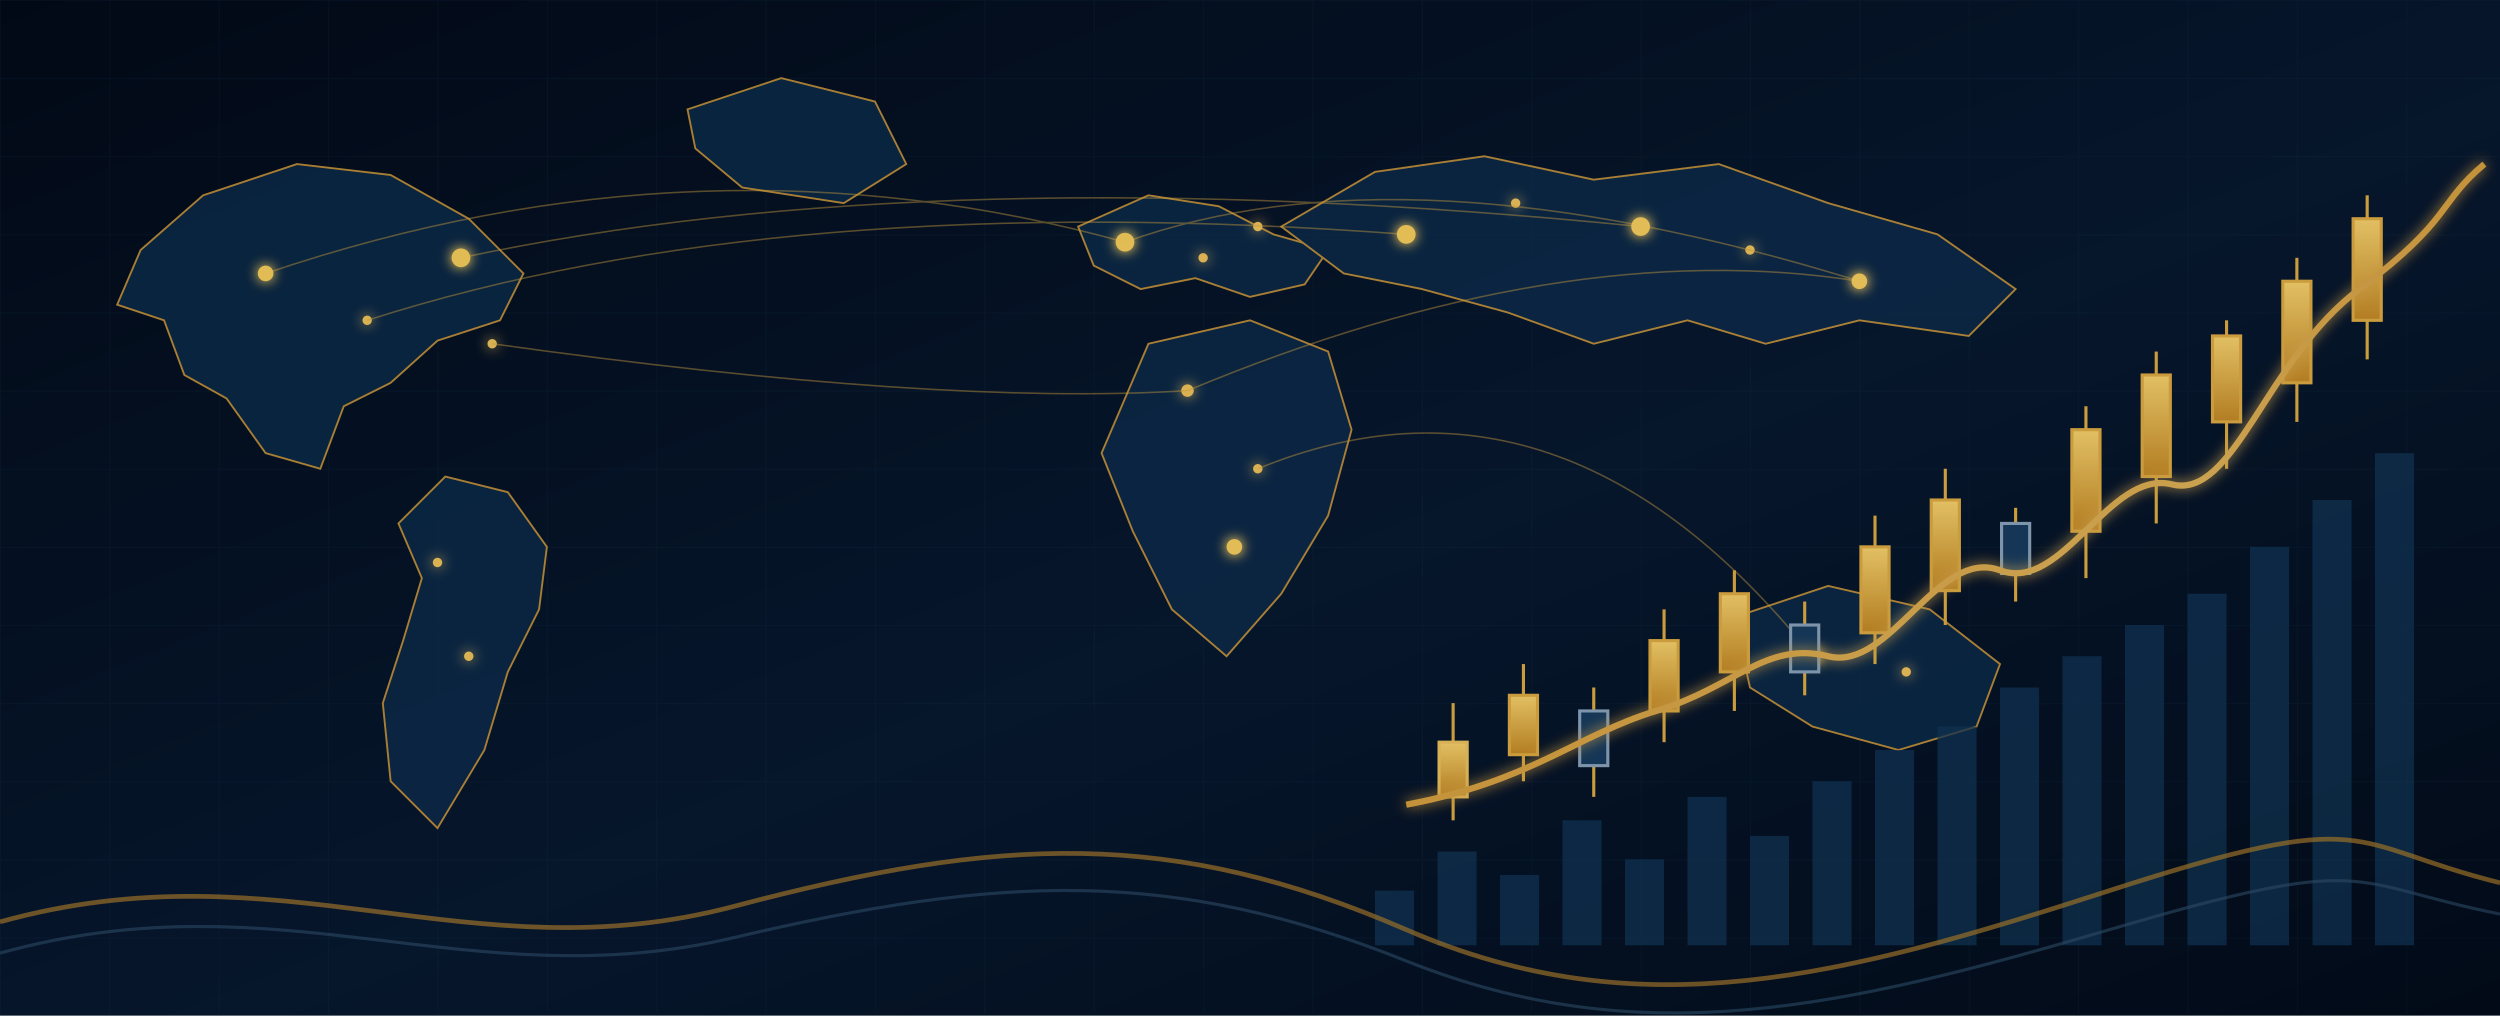
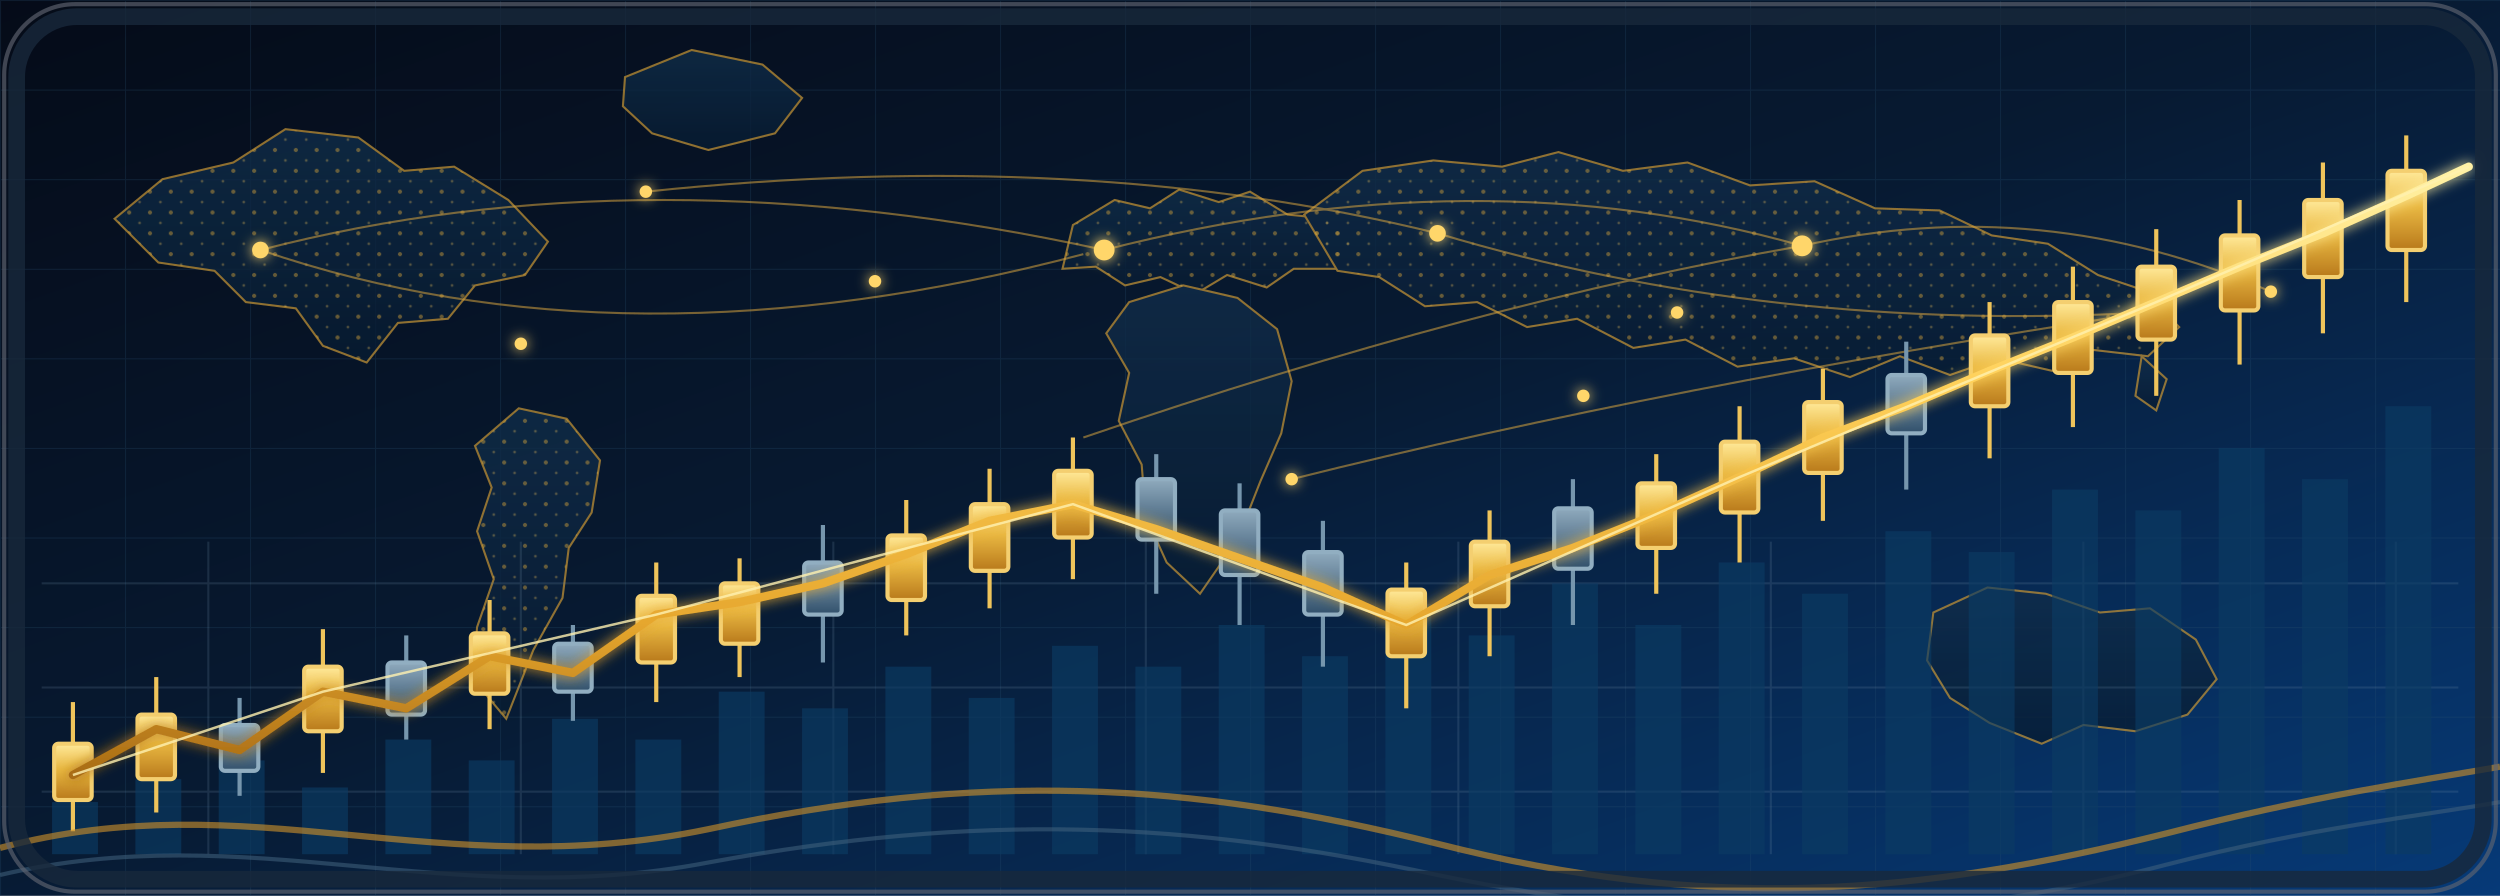
- <svg xmlns="http://www.w3.org/2000/svg" viewBox="0 0 1600 650" width="1600" height="650" preserveAspectRatio="xMidYMid slice">
+ <svg xmlns="http://www.w3.org/2000/svg" viewBox="0 0 1200 430" width="1200" height="430" preserveAspectRatio="xMidYMid slice">
  <defs>
    <linearGradient id="bg" x1="0" y1="0" x2="1" y2="1">
-       <stop offset="0%" stop-color="#020916" />
-       <stop offset="55%" stop-color="#06162b" />
-       <stop offset="100%" stop-color="#020a17" />
-     </linearGradient>
-     <linearGradient id="gold" x1="0" y1="0" x2="1" y2="1">
-       <stop offset="0%" stop-color="#ffe08a" />
-       <stop offset="45%" stop-color="#d99b32" />
-       <stop offset="100%" stop-color="#fff0a8" />
-     </linearGradient>
-     <linearGradient id="candle" x1="0" y1="0" x2="0" y2="1">
-       <stop offset="0%" stop-color="#ffd76b" />
-       <stop offset="100%" stop-color="#c98b22" />
-     </linearGradient>
+       <stop offset="0%" stop-color="#050b18" />
+       <stop offset="48%" stop-color="#071a32" />
+       <stop offset="100%" stop-color="#063a78" />
+     </linearGradient>
+     <linearGradient id="gold" x1="0" y1="0" x2="0" y2="1">
+       <stop offset="0%" stop-color="#fff1a5" />
+       <stop offset="35%" stop-color="#ffd15a" />
+       <stop offset="75%" stop-color="#e6a72e" />
+       <stop offset="100%" stop-color="#a96c15" />
+     </linearGradient>
+     <linearGradient id="bull" x1="0" y1="0" x2="0" y2="1">
+       <stop offset="0%" stop-color="#ffe999" />
+       <stop offset="45%" stop-color="#e9b842" />
+       <stop offset="100%" stop-color="#b8791b" />
+     </linearGradient>
+     <linearGradient id="bear" x1="0" y1="0" x2="0" y2="1">
+       <stop offset="0%" stop-color="#8faabd" />
+       <stop offset="100%" stop-color="#31506b" />
+     </linearGradient>
+     <linearGradient id="map" x1="0" y1="0" x2="0" y2="1">
+       <stop offset="0%" stop-color="#102d4a" />
+       <stop offset="100%" stop-color="#071b31" />
+     </linearGradient>
+     <pattern id="grid" width="60" height="43" patternUnits="userSpaceOnUse">
+       <path d="M60 0H0V43" fill="none" stroke="#28506e" stroke-width="1" opacity=".25" />
+     </pattern>
+     <pattern id="mapDots" width="10" height="10" patternUnits="userSpaceOnUse">
+       <circle cx="2" cy="2" r="1" fill="#d9a63b" opacity=".55" />
+       <circle cx="7" cy="7" r=".7" fill="#f4c75c" opacity=".35" />
+     </pattern>
    <filter id="glow" x="-100%" y="-100%" width="300%" height="300%">
-       <feGaussianBlur stdDeviation="4" result="blur" />
+       <feGaussianBlur stdDeviation="3" result="blur" />
      <feMerge>
        <feMergeNode in="blur" />
        <feMergeNode in="SourceGraphic" />
      </feMerge>
    </filter>
-     <filter id="softGlow">
-       <feGaussianBlur stdDeviation="12" />
+     <filter id="bigGlow" x="-100%" y="-100%" width="300%" height="300%">
+       <feGaussianBlur stdDeviation="10" result="blur" />
+       <feMerge>
+         <feMergeNode in="blur" />
+         <feMergeNode in="SourceGraphic" />
+       </feMerge>
    </filter>
-     <pattern id="grid" width="70" height="50" patternUnits="userSpaceOnUse">
-       <path d="M70 0H0V50" fill="none" stroke="#193554" stroke-width="1" opacity=".22" />
-     </pattern>
  </defs>
-   <rect width="1600" height="650" fill="url(#bg)" />
-   <rect width="1600" height="650" fill="url(#grid)" />
-   <g fill="#0b2947" stroke="#d39b38" stroke-width="1.2" opacity=".9">
-     <path d="       M90 160       L130 125       L190 105       L250 112       L300 140       L335 175       L320 205       L280 218       L250 245       L220 260       L205 300       L170 290       L145 255       L118 240       L105 205       L75 195       Z" />
-     <path d="       M285 305       L325 315       L350 350       L345 390       L325 430       L310 480       L280 530       L250 500       L245 450       L258 410       L270 370       L255 335       Z" />
-     <path d="       M690 145       L735 125       L780 132       L815 150       L850 160       L835 182       L800 190       L765 178       L730 185       L700 170       Z" />
-     <path d="       M820 145       L880 110       L950 100       L1020 115       L1100 105       L1170 130       L1240 150       L1290 185       L1260 215       L1190 205       L1130 220       L1080 205       L1020 220       L965 200       L910 185       L860 175       Z" />
-     <path d="       M735 220       L800 205       L850 225       L865 275       L850 330       L820 380       L785 420       L750 390       L725 340       L705 290       Z" />
-     <path d="       M1110 395       L1170 375       L1235 390       L1280 425       L1265 465       L1215 480       L1160 465       L1120 440       Z" />
-     <path d="       M440 70       L500 50       L560 65       L580 105       L540 130       L475 120       L445 95       Z" />
-   </g>
-   <g fill="#f6c75a" filter="url(#glow)">
-     <circle cx="170" cy="175" r="3" />
-     <circle cx="235" cy="205" r="3" />
-     <circle cx="295" cy="165" r="4" />
-     <circle cx="315" cy="220" r="3" />
-     <circle cx="280" cy="360" r="3" />
-     <circle cx="300" cy="420" r="3" />
-     <circle cx="720" cy="155" r="4" />
-     <circle cx="770" cy="165" r="3" />
-     <circle cx="805" cy="145" r="3" />
-     <circle cx="900" cy="150" r="4" />
-     <circle cx="970" cy="130" r="3" />
-     <circle cx="1050" cy="145" r="4" />
-     <circle cx="1120" cy="160" r="3" />
-     <circle cx="1190" cy="180" r="4" />
-     <circle cx="760" cy="250" r="4" />
-     <circle cx="805" cy="300" r="3" />
-     <circle cx="790" cy="350" r="4" />
-     <circle cx="1160" cy="420" r="4" />
-     <circle cx="1220" cy="430" r="3" />
-   </g>
-   <g fill="none" stroke="#dca83f" stroke-width="1" opacity=".45">
-     <path d="M170 175 Q450 80 720 155" />
-     <path d="M235 205 Q500 120 900 150" />
-     <path d="M295 165 Q600 100 1050 145" />
-     <path d="M720 155 Q900 90 1190 180" />
-     <path d="M760 250 Q1000 150 1190 180" />
-     <path d="M805 300 Q1000 220 1160 420" />
-     <path d="M315 220 Q600 260 760 250" />
-   </g>
-   <g fill="#ffd35c" filter="url(#glow)">
-     <circle cx="170" cy="175" r="5" />
-     <circle cx="295" cy="165" r="6" />
-     <circle cx="720" cy="155" r="6" />
-     <circle cx="900" cy="150" r="6" />
-     <circle cx="1050" cy="145" r="6" />
-     <circle cx="1190" cy="180" r="5" />
-     <circle cx="790" cy="350" r="5" />
-     <circle cx="1160" cy="420" r="5" />
-   </g>
-   <g stroke="#e4ae3f" stroke-width="2">
-     <line x1="930" y1="450" x2="930" y2="525" />
-     <rect x="921" y="475" width="18" height="35" fill="url(#candle)" stroke="#f3c65c" />
-     <line x1="975" y1="425" x2="975" y2="500" />
-     <rect x="966" y="445" width="18" height="38" fill="url(#candle)" />
-     <line x1="1020" y1="440" x2="1020" y2="510" />
-     <rect x="1011" y="455" width="18" height="35" fill="#173b5d" stroke="#8ca5bd" />
-     <line x1="1065" y1="390" x2="1065" y2="475" />
-     <rect x="1056" y="410" width="18" height="45" fill="url(#candle)" />
-     <line x1="1110" y1="365" x2="1110" y2="455" />
-     <rect x="1101" y="380" width="18" height="50" fill="url(#candle)" />
-     <line x1="1155" y1="385" x2="1155" y2="445" />
-     <rect x="1146" y="400" width="18" height="30" fill="#173b5d" stroke="#8ca5bd" />
-     <line x1="1200" y1="330" x2="1200" y2="425" />
-     <rect x="1191" y="350" width="18" height="55" fill="url(#candle)" />
-     <line x1="1245" y1="300" x2="1245" y2="400" />
-     <rect x="1236" y="320" width="18" height="58" fill="url(#candle)" />
-     <line x1="1290" y1="325" x2="1290" y2="385" />
-     <rect x="1281" y="335" width="18" height="32" fill="#173b5d" stroke="#8ca5bd" />
-     <line x1="1335" y1="260" x2="1335" y2="370" />
-     <rect x="1326" y="275" width="18" height="65" fill="url(#candle)" />
-     <line x1="1380" y1="225" x2="1380" y2="335" />
-     <rect x="1371" y="240" width="18" height="65" fill="url(#candle)" />
-     <line x1="1425" y1="205" x2="1425" y2="300" />
-     <rect x="1416" y="215" width="18" height="55" fill="url(#candle)" />
-     <line x1="1470" y1="165" x2="1470" y2="270" />
-     <rect x="1461" y="180" width="18" height="65" fill="url(#candle)" />
-     <line x1="1515" y1="125" x2="1515" y2="230" />
-     <rect x="1506" y="140" width="18" height="65" fill="url(#candle)" />
-   </g>
-   <path d="     M900 515     C980 500 1010 470 1060 455     S1130 410 1170 420     S1240 350 1280 365     S1350 300 1390 310     S1450 230 1510 185     S1560 130 1590 105" fill="none" stroke="url(#gold)" stroke-width="4" filter="url(#glow)" />
-   <g fill="#123454" opacity=".75">
-     <rect x="880" y="570" width="25" height="35" />
-     <rect x="920" y="545" width="25" height="60" />
-     <rect x="960" y="560" width="25" height="45" />
-     <rect x="1000" y="525" width="25" height="80" />
-     <rect x="1040" y="550" width="25" height="55" />
-     <rect x="1080" y="510" width="25" height="95" />
-     <rect x="1120" y="535" width="25" height="70" />
-     <rect x="1160" y="500" width="25" height="105" />
-     <rect x="1200" y="480" width="25" height="125" />
-     <rect x="1240" y="465" width="25" height="140" />
-     <rect x="1280" y="440" width="25" height="165" />
-     <rect x="1320" y="420" width="25" height="185" />
-     <rect x="1360" y="400" width="25" height="205" />
-     <rect x="1400" y="380" width="25" height="225" />
-     <rect x="1440" y="350" width="25" height="255" />
-     <rect x="1480" y="320" width="25" height="285" />
-     <rect x="1520" y="290" width="25" height="315" />
-   </g>
-   <path d="     M0 590     C180 540 300 625 470 580     S750 530 900 595     S1180 625 1350 570     S1500 540 1600 565" fill="none" stroke="#b98228" stroke-width="3" opacity=".65" />
-   <path d="     M0 610     C180 560 300 640 470 600     S750 555 900 615     S1180 645 1350 595     S1500 565 1600 585" fill="none" stroke="#31506d" stroke-width="2" opacity=".6" />
-   <rect x="0" y="0" width="1600" height="650" fill="url(#bg)" opacity=".12" />
+   <rect width="1200" height="430" fill="url(#bg)" />
+   <rect width="1200" height="430" fill="url(#grid)" />
+   <g fill="url(#map)" stroke="#b68b35" stroke-width="1" opacity=".78">
+     <path d="       M55 105       L78 86       L112 78       L137 62       L172 66       L194 82       L218 80       L244 96       L263 116       L252 132       L228 137       L215 153       L191 155       L176 174       L155 166       L142 148       L118 145       L103 130       L76 126       L64 114       Z" />
+     <path d="       M300 37       L332 24       L366 31       L385 47       L372 64       L340 72       L313 64       L299 51       Z" />
+     <path d="       M249 196       L272 201       L288 221       L284 246       L273 263       L270 287       L256 312       L243 345       L227 326       L229 301       L237 278       L229 255       L236 234       L228 214       Z" />
+     <path d="       M515 108       L535 96       L552 100       L566 91       L585 97       L600 92       L618 103       L638 105       L652 116       L641 129       L621 129       L608 138       L589 132       L574 141       L557 133       L540 137       L526 128       L510 129       Z" />
+     <path d="       M542 145       L568 137       L594 143       L613 158       L620 183       L615 208       L605 231       L594 259       L576 285       L560 270       L550 248       L548 223       L537 202       L542 179       L531 160       Z" />
+     <path d="       M626 103       L654 82       L688 77       L721 80       L748 73       L779 82       L810 78       L840 89       L871 87       L900 100       L931 101       L956 113       L983 117       L1007 132       L1028 139       L1046 157       L1031 171       L1005 168       L985 178       L959 172       L936 180       L912 171       L888 181       L861 172       L834 176       L809 163       L784 167       L757 153       L733 157       L709 145       L684 147       L662 133       L642 130       Z" />
+     <path d="       M1028 171       L1040 182       L1035 197       L1025 190       Z" />
+     <path d="       M928 294       L954 282       L982 285       L1008 294       L1032 292       L1054 307       L1064 326       L1050 343       L1025 351       L1000 348       L980 357       L955 347       L936 335       L925 317       Z" />
+   </g>
+   <g opacity=".8">
+     <path d="       M55 105       L78 86       L112 78       L137 62       L172 66       L194 82       L218 80       L244 96       L263 116       L252 132       L228 137       L215 153       L191 155       L176 174       L155 166       L142 148       L118 145       L103 130       L76 126       L64 114       Z" fill="url(#mapDots)" stroke="none" />
+     <path d="       M249 196       L272 201       L288 221       L284 246       L273 263       L270 287       L256 312       L243 345       L227 326       L229 301       L237 278       L229 255       L236 234       L228 214       Z" fill="url(#mapDots)" stroke="none" />
+     <path d="       M515 108       L535 96       L552 100       L566 91       L585 97       L600 92       L618 103       L638 105       L652 116       L641 129       L621 129       L608 138       L589 132       L574 141       L557 133       L540 137       L526 128       L510 129       Z" fill="url(#mapDots)" stroke="none" />
+     <path d="       M626 103       L654 82       L688 77       L721 80       L748 73       L779 82       L810 78       L840 89       L871 87       L900 100       L931 101       L956 113       L983 117       L1007 132       L1028 139       L1046 157       L1031 171       L1005 168       L985 178       L959 172       L936 180       L912 171       L888 181       L861 172       L834 176       L809 163       L784 167       L757 153       L733 157       L709 145       L684 147       L662 133       L642 130       Z" fill="url(#mapDots)" stroke="none" />
+   </g>
+   <g fill="none" stroke="#d5a33e" stroke-width="1" opacity=".55">
+     <path d="M125 120 Q310 72 530 120" />
+     <path d="M125 120 Q300 180 520 122" />
+     <path d="M310 92 Q520 70 690 112" />
+     <path d="M530 120 Q710 74 865 118" />
+     <path d="M690 112 Q850 160 1030 150" />
+     <path d="M865 118 Q980 92 1090 140" />
+     <path d="M520 210 Q710 145 865 118" />
+     <path d="M620 230 Q800 185 1030 150" />
+   </g>
+   <g fill="#ffd66a" filter="url(#glow)">
+     <circle cx="125" cy="120" r="4" />
+     <circle cx="250" cy="165" r="3" />
+     <circle cx="310" cy="92" r="3" />
+     <circle cx="420" cy="135" r="3" />
+     <circle cx="530" cy="120" r="5" />
+     <circle cx="690" cy="112" r="4" />
+     <circle cx="805" cy="150" r="3" />
+     <circle cx="865" cy="118" r="5" />
+     <circle cx="1030" cy="150" r="5" />
+     <circle cx="1090" cy="140" r="3" />
+     <circle cx="620" cy="230" r="3" />
+     <circle cx="760" cy="190" r="3" />
+   </g>
+   <g opacity=".2" stroke="#6c8ca5" stroke-width="1">
+     <path d="M20 280H1180" />
+     <path d="M20 330H1180" />
+     <path d="M20 380H1180" />
+     <path d="M100 260V410" />
+     <path d="M250 260V410" />
+     <path d="M400 260V410" />
+     <path d="M550 260V410" />
+     <path d="M700 260V410" />
+     <path d="M850 260V410" />
+     <path d="M1000 260V410" />
+     <path d="M1150 260V410" />
+   </g>
+   <g fill="#0b3a63" opacity=".65">
+     <rect x="25" y="385" width="22" height="25" />
+     <rect x="65" y="374" width="22" height="36" />
+     <rect x="105" y="365" width="22" height="45" />
+     <rect x="145" y="378" width="22" height="32" />
+     <rect x="185" y="355" width="22" height="55" />
+     <rect x="225" y="365" width="22" height="45" />
+     <rect x="265" y="345" width="22" height="65" />
+     <rect x="305" y="355" width="22" height="55" />
+     <rect x="345" y="332" width="22" height="78" />
+     <rect x="385" y="340" width="22" height="70" />
+     <rect x="425" y="320" width="22" height="90" />
+     <rect x="465" y="335" width="22" height="75" />
+     <rect x="505" y="310" width="22" height="100" />
+     <rect x="545" y="320" width="22" height="90" />
+     <rect x="585" y="300" width="22" height="110" />
+     <rect x="625" y="315" width="22" height="95" />
+     <rect x="665" y="290" width="22" height="120" />
+     <rect x="705" y="305" width="22" height="105" />
+     <rect x="745" y="280" width="22" height="130" />
+     <rect x="785" y="300" width="22" height="110" />
+     <rect x="825" y="270" width="22" height="140" />
+     <rect x="865" y="285" width="22" height="125" />
+     <rect x="905" y="255" width="22" height="155" />
+     <rect x="945" y="265" width="22" height="145" />
+     <rect x="985" y="235" width="22" height="175" />
+     <rect x="1025" y="245" width="22" height="165" />
+     <rect x="1065" y="215" width="22" height="195" />
+     <rect x="1105" y="230" width="22" height="180" />
+     <rect x="1145" y="195" width="22" height="215" />
+   </g>
+   <g stroke-width="2">
+     <line x1="35" y1="337" x2="35" y2="399" stroke="#efc45b" />
+     <rect x="26" y="357" width="18" height="27" rx="2" fill="url(#bull)" stroke="#f4cf70" />
+     <line x1="75" y1="325" x2="75" y2="390" stroke="#efc45b" />
+     <rect x="66" y="343" width="18" height="31" rx="2" fill="url(#bull)" stroke="#f4cf70" />
+     <line x1="115" y1="335" x2="115" y2="382" stroke="#7696ad" />
+     <rect x="106" y="348" width="18" height="22" rx="2" fill="url(#bear)" stroke="#91aec1" />
+     <line x1="155" y1="302" x2="155" y2="371" stroke="#efc45b" />
+     <rect x="146" y="320" width="18" height="31" rx="2" fill="url(#bull)" stroke="#f4cf70" />
+     <line x1="195" y1="305" x2="195" y2="355" stroke="#7696ad" />
+     <rect x="186" y="318" width="18" height="25" rx="2" fill="url(#bear)" stroke="#91aec1" />
+     <line x1="235" y1="288" x2="235" y2="350" stroke="#efc45b" />
+     <rect x="226" y="304" width="18" height="29" rx="2" fill="url(#bull)" stroke="#f4cf70" />
+     <line x1="275" y1="300" x2="275" y2="346" stroke="#7696ad" />
+     <rect x="266" y="309" width="18" height="23" rx="2" fill="url(#bear)" stroke="#91aec1" />
+     <line x1="315" y1="270" x2="315" y2="337" stroke="#efc45b" />
+     <rect x="306" y="286" width="18" height="32" rx="2" fill="url(#bull)" stroke="#f4cf70" />
+     <line x1="355" y1="268" x2="355" y2="325" stroke="#efc45b" />
+     <rect x="346" y="280" width="18" height="29" rx="2" fill="url(#bull)" stroke="#f4cf70" />
+     <line x1="395" y1="252" x2="395" y2="318" stroke="#7696ad" />
+     <rect x="386" y="270" width="18" height="25" rx="2" fill="url(#bear)" stroke="#91aec1" />
+     <line x1="435" y1="240" x2="435" y2="305" stroke="#efc45b" />
+     <rect x="426" y="257" width="18" height="31" rx="2" fill="url(#bull)" stroke="#f4cf70" />
+     <line x1="475" y1="225" x2="475" y2="292" stroke="#efc45b" />
+     <rect x="466" y="242" width="18" height="32" rx="2" fill="url(#bull)" stroke="#f4cf70" />
+     <line x1="515" y1="210" x2="515" y2="278" stroke="#efc45b" />
+     <rect x="506" y="226" width="18" height="32" rx="2" fill="url(#bull)" stroke="#f4cf70" />
+     <line x1="555" y1="218" x2="555" y2="285" stroke="#7696ad" />
+     <rect x="546" y="230" width="18" height="29" rx="2" fill="url(#bear)" stroke="#91aec1" />
+     <line x1="595" y1="232" x2="595" y2="300" stroke="#7696ad" />
+     <rect x="586" y="245" width="18" height="31" rx="2" fill="url(#bear)" stroke="#91aec1" />
+     <line x1="635" y1="250" x2="635" y2="320" stroke="#7696ad" />
+     <rect x="626" y="265" width="18" height="30" rx="2" fill="url(#bear)" stroke="#91aec1" />
+     <line x1="675" y1="270" x2="675" y2="340" stroke="#efc45b" />
+     <rect x="666" y="283" width="18" height="32" rx="2" fill="url(#bull)" stroke="#f4cf70" />
+     <line x1="715" y1="245" x2="715" y2="315" stroke="#efc45b" />
+     <rect x="706" y="260" width="18" height="31" rx="2" fill="url(#bull)" stroke="#f4cf70" />
+     <line x1="755" y1="230" x2="755" y2="300" stroke="#7696ad" />
+     <rect x="746" y="244" width="18" height="29" rx="2" fill="url(#bear)" stroke="#91aec1" />
+     <line x1="795" y1="218" x2="795" y2="285" stroke="#efc45b" />
+     <rect x="786" y="232" width="18" height="31" rx="2" fill="url(#bull)" stroke="#f4cf70" />
+     <line x1="835" y1="195" x2="835" y2="270" stroke="#efc45b" />
+     <rect x="826" y="212" width="18" height="34" rx="2" fill="url(#bull)" stroke="#f4cf70" />
+     <line x1="875" y1="177" x2="875" y2="250" stroke="#efc45b" />
+     <rect x="866" y="193" width="18" height="34" rx="2" fill="url(#bull)" stroke="#f4cf70" />
+     <line x1="915" y1="164" x2="915" y2="235" stroke="#7696ad" />
+     <rect x="906" y="180" width="18" height="28" rx="2" fill="url(#bear)" stroke="#91aec1" />
+     <line x1="955" y1="145" x2="955" y2="220" stroke="#efc45b" />
+     <rect x="946" y="161" width="18" height="34" rx="2" fill="url(#bull)" stroke="#f4cf70" />
+     <line x1="995" y1="128" x2="995" y2="205" stroke="#efc45b" />
+     <rect x="986" y="145" width="18" height="34" rx="2" fill="url(#bull)" stroke="#f4cf70" />
+     <line x1="1035" y1="110" x2="1035" y2="190" stroke="#efc45b" />
+     <rect x="1026" y="128" width="18" height="35" rx="2" fill="url(#bull)" stroke="#f4cf70" />
+     <line x1="1075" y1="96" x2="1075" y2="175" stroke="#efc45b" />
+     <rect x="1066" y="113" width="18" height="36" rx="2" fill="url(#bull)" stroke="#f4cf70" />
+     <line x1="1115" y1="78" x2="1115" y2="160" stroke="#efc45b" />
+     <rect x="1106" y="96" width="18" height="37" rx="2" fill="url(#bull)" stroke="#f4cf70" />
+     <line x1="1155" y1="65" x2="1155" y2="145" stroke="#efc45b" />
+     <rect x="1146" y="82" width="18" height="38" rx="2" fill="url(#bull)" stroke="#f4cf70" />
+   </g>
+   <path d="     M35 372     L75 350     L115 360     L155 332     L195 340     L235 315     L275 323     L315 295     L355 289     L395 280     L435 266     L475 250     L515 242     L555 254     L595 268     L635 282     L675 300     L715 276     L755 263     L795 247     L835 229     L875 210     L915 195     L955 178     L995 162     L1035 145     L1075 128     L1115 112     L1155 94     L1185 80" fill="none" stroke="url(#gold)" stroke-width="4" stroke-linecap="round" stroke-linejoin="round" filter="url(#glow)" />
+   <path d="     M35 372     L155 332     L315 295     L515 242     L675 300     L835 229     L1035 145     L1185 80" fill="none" stroke="#fff1b0" stroke-width="1.2" opacity=".8" />
+   <path d="     M0 407     C120 375 210 425 340 398     C470 370 570 375 690 405     C820 438 920 430 1040 400     C1110 382 1160 375 1200 368" fill="none" stroke="#c38b2b" stroke-width="3" opacity=".65" />
+   <path d="     M0 420     C120 392 215 438 340 414     C470 390 570 394 690 420     C820 447 930 444 1040 415     C1110 397 1160 392 1200 385" fill="none" stroke="#41627d" stroke-width="2" opacity=".55" />
+   <rect x="2" y="2" width="1196" height="426" rx="34" fill="none" stroke="#5f6470" stroke-width="2" opacity=".65" />
+   <rect x="8" y="8" width="1184" height="414" rx="29" fill="none" stroke="#18283b" stroke-width="8" opacity=".8" />
</svg>
